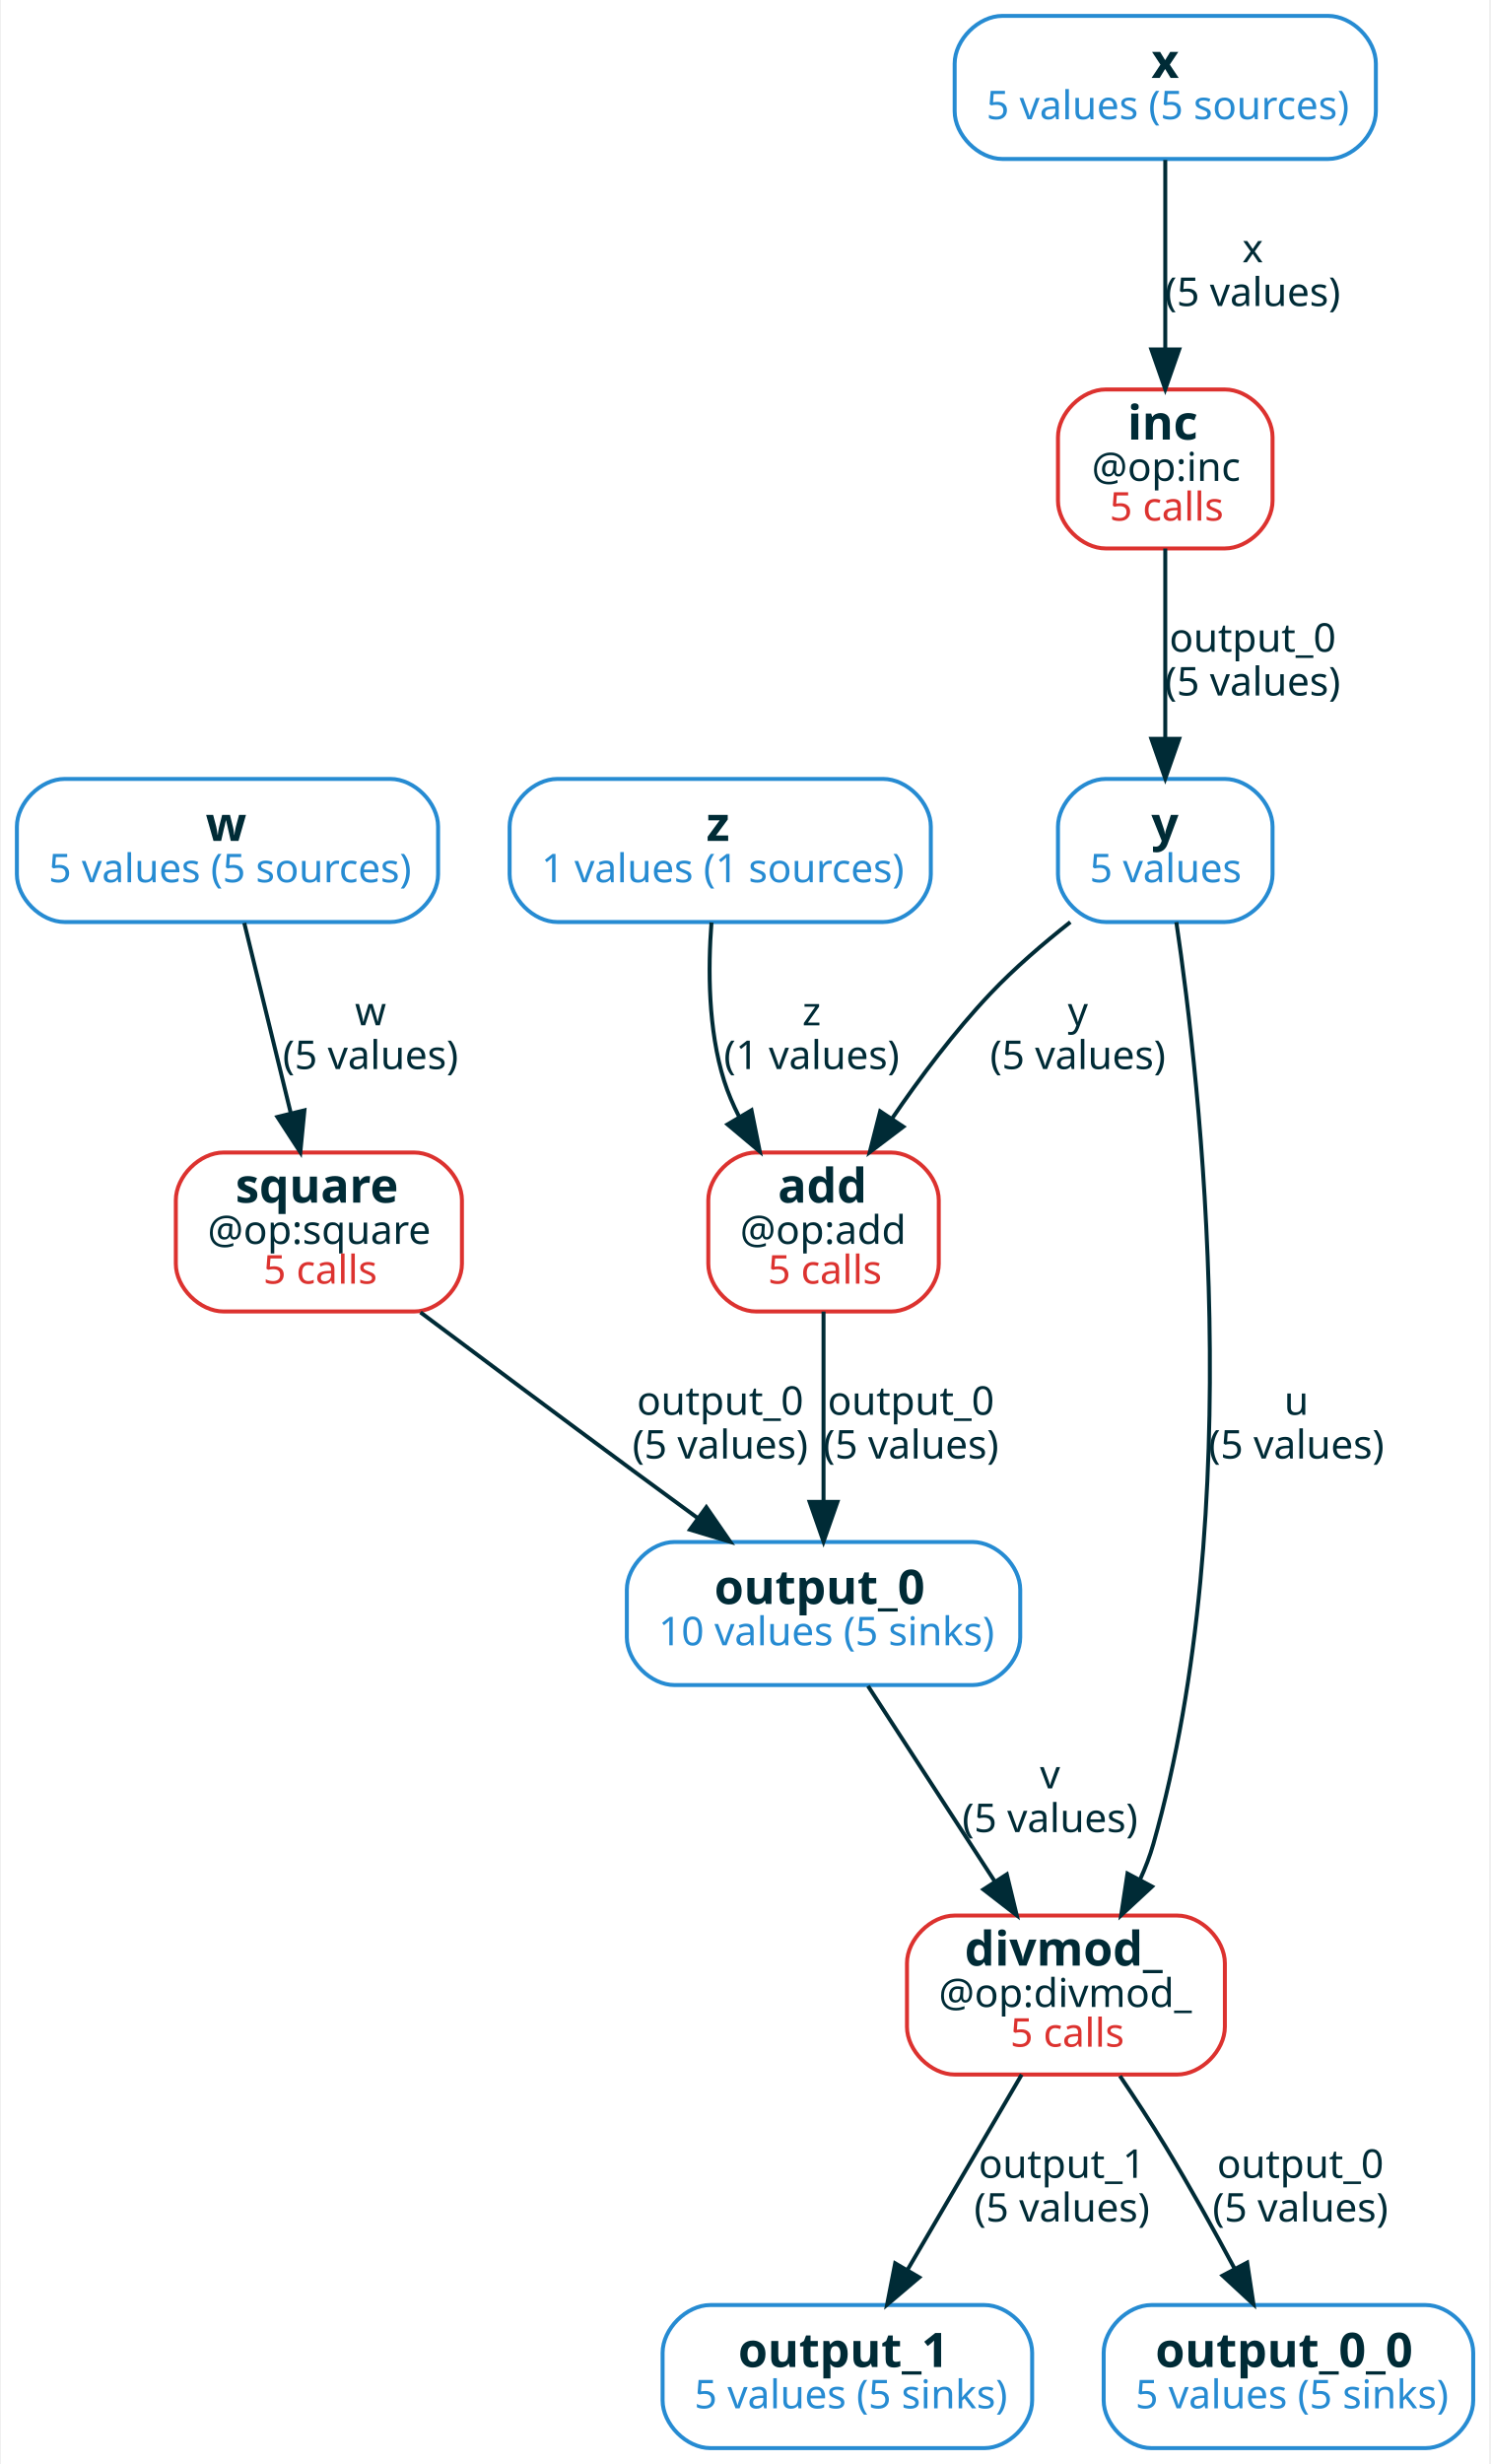
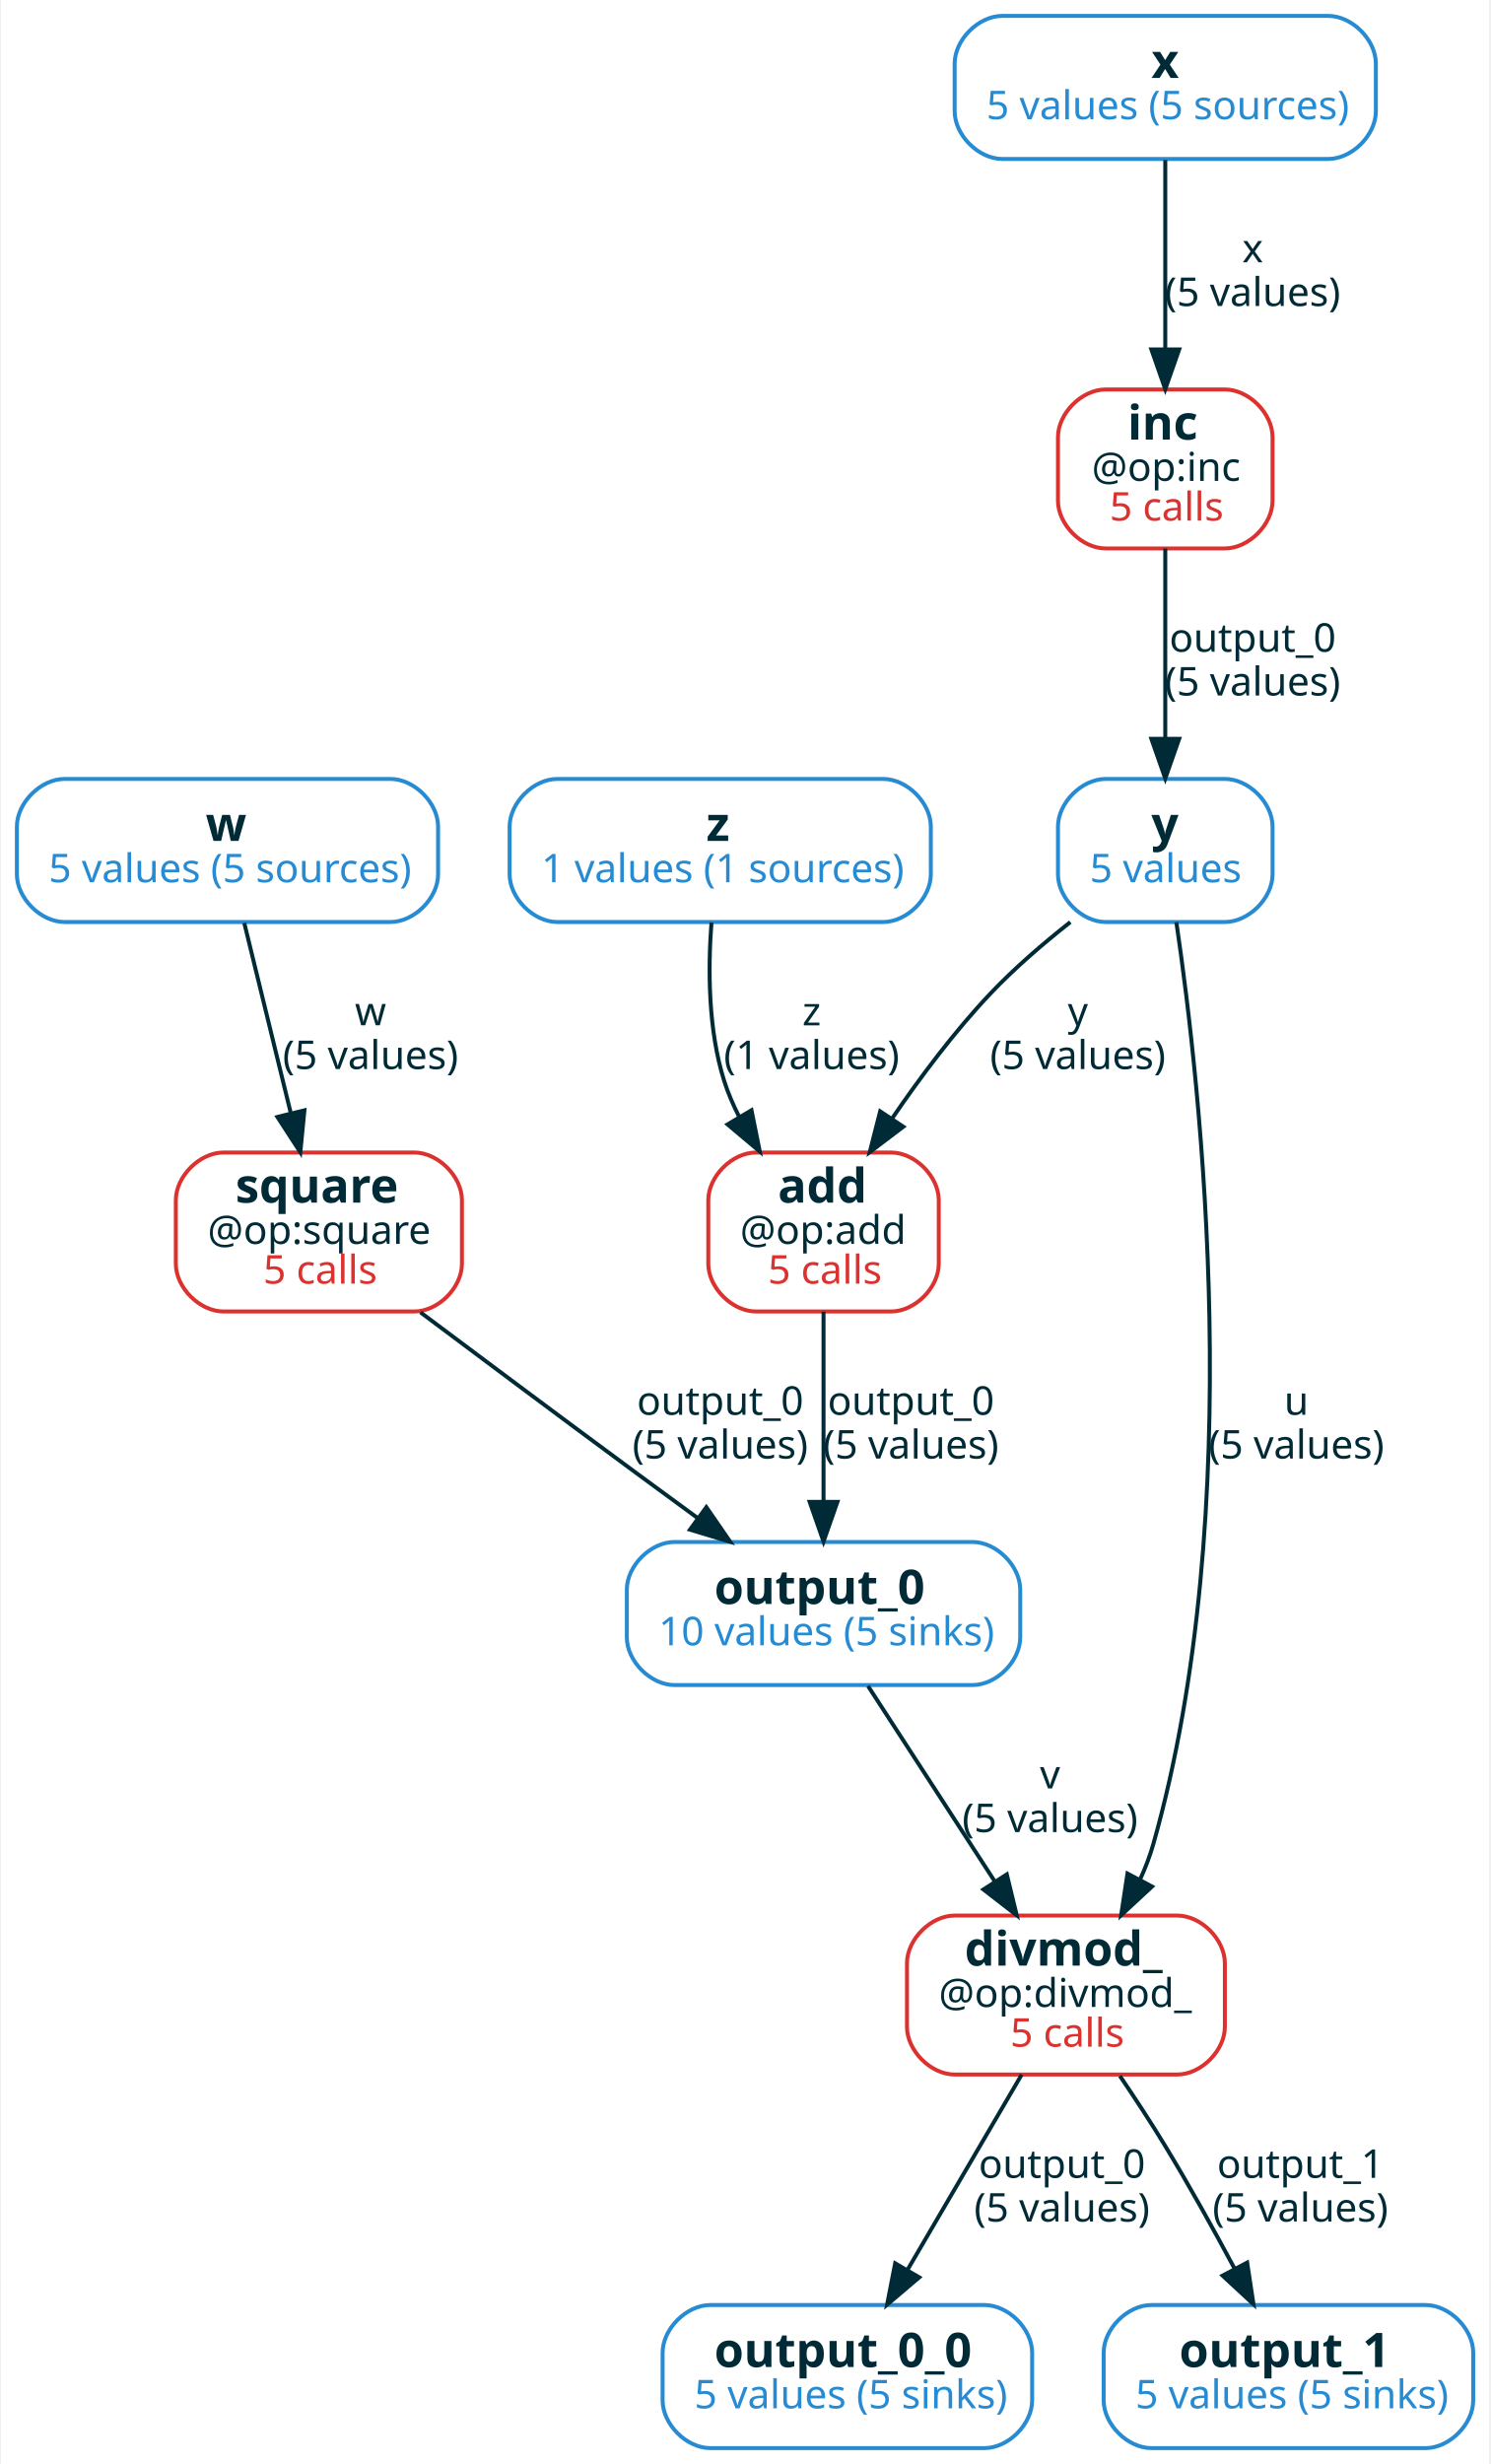
<svg xmlns="http://www.w3.org/2000/svg" width="375pt" height="620pt" viewBox="0.00 0.00 374.50 620.00">
  <g id="graph0" class="graph" transform="scale(1 1) rotate(0) translate(4 616)">
    <polygon fill="white" stroke="transparent" points="-4,4 -4,-616 370.5,-616 370.5,4 -4,4" />
    <g id="node1" class="node">
-       <path fill="none" stroke="#268bd2" d="M94,-420C94,-420 12,-420 12,-420 6,-420 0,-414 0,-408 0,-408 0,-396 0,-396 0,-390 6,-384 12,-384 12,-384 94,-384 94,-384 100,-384 106,-390 106,-396 106,-396 106,-408 106,-408 106,-414 100,-420 94,-420" />
-       <text text-anchor="start" x="47.5" y="-404.4" font-family="RobotoMono" font-weight="bold" font-size="12.00" fill="#002b36">w</text>
-       <text text-anchor="start" x="8" y="-394" font-family="RobotoMono" font-size="10.00" fill="#268bd2">5 values (5 sources)</text>
+       <path fill="none" stroke="#268bd2" d="M304,-420C304,-420 274,-420 274,-420 268,-420 262,-414 262,-408 262,-408 262,-396 262,-396 262,-390 268,-384 274,-384 274,-384 304,-384 304,-384 310,-384 316,-390 316,-396 316,-396 316,-408 316,-408 316,-414 310,-420 304,-420" />
+       <text text-anchor="start" x="285.5" y="-404.4" font-family="RobotoMono" font-weight="bold" font-size="12.00" fill="#002b36">y</text>
+       <text text-anchor="start" x="270" y="-394" font-family="RobotoMono" font-size="10.00" fill="#268bd2">5 values</text>
    </g>
-     <g id="node8" class="node">
-       <path fill="none" stroke="#dc322f" d="M100,-326C100,-326 52,-326 52,-326 46,-326 40,-320 40,-314 40,-314 40,-298 40,-298 40,-292 46,-286 52,-286 52,-286 100,-286 100,-286 106,-286 112,-292 112,-298 112,-298 112,-314 112,-314 112,-320 106,-326 100,-326" />
-       <text text-anchor="start" x="55" y="-313.4" font-family="RobotoMono" font-weight="bold" font-size="12.00" fill="#002b36">square</text>
-       <text text-anchor="start" x="48" y="-303" font-family="RobotoMono" font-size="10.00" fill="#002b36">@op:square</text>
-       <text text-anchor="start" x="62" y="-293" font-family="RobotoMono" font-size="10.00" fill="#dc322f">5 calls</text>
+     <g id="node10" class="node">
+       <path fill="none" stroke="#dc322f" d="M292,-134C292,-134 236,-134 236,-134 230,-134 224,-128 224,-122 224,-122 224,-106 224,-106 224,-100 230,-94 236,-94 236,-94 292,-94 292,-94 298,-94 304,-100 304,-106 304,-106 304,-122 304,-122 304,-128 298,-134 292,-134" />
+       <text text-anchor="start" x="238.5" y="-121.4" font-family="RobotoMono" font-weight="bold" font-size="12.00" fill="#002b36">divmod_</text>
+       <text text-anchor="start" x="232" y="-111" font-family="RobotoMono" font-size="10.00" fill="#002b36">@op:divmod_</text>
+       <text text-anchor="start" x="250" y="-101" font-family="RobotoMono" font-size="10.00" fill="#dc322f">5 calls</text>
    </g>
-     <g id="edge1" class="edge">
-       <path fill="none" stroke="#002b36" d="M57.22,-383.76C60.5,-370.37 65.11,-351.5 68.95,-335.82" />
-       <polygon fill="#002b36" stroke="#002b36" points="72.36,-336.62 71.33,-326.07 65.56,-334.95 72.36,-336.62" />
-       <text text-anchor="middle" x="89" y="-358" font-family="RobotoMono" font-size="10.00" fill="#002b36">w</text>
-       <text text-anchor="middle" x="89" y="-347" font-family="RobotoMono" font-size="10.00" fill="#002b36">(5 values)</text>
-     </g>
-     <g id="node2" class="node">
-       <path fill="none" stroke="#268bd2" d="M243.5,-36C243.5,-36 174.5,-36 174.5,-36 168.5,-36 162.5,-30 162.5,-24 162.5,-24 162.5,-12 162.5,-12 162.5,-6 168.5,0 174.5,0 174.5,0 243.5,0 243.5,0 249.5,0 255.5,-6 255.5,-12 255.5,-12 255.5,-24 255.5,-24 255.5,-30 249.5,-36 243.5,-36" />
-       <text text-anchor="start" x="181.5" y="-20.4" font-family="RobotoMono" font-weight="bold" font-size="12.00" fill="#002b36">output_1</text>
-       <text text-anchor="start" x="170.5" y="-10" font-family="RobotoMono" font-size="10.00" fill="#268bd2">5 values (5 sinks)</text>
-     </g>
-     <g id="node3" class="node">
-       <path fill="none" stroke="#268bd2" d="M218,-420C218,-420 136,-420 136,-420 130,-420 124,-414 124,-408 124,-408 124,-396 124,-396 124,-390 130,-384 136,-384 136,-384 218,-384 218,-384 224,-384 230,-390 230,-396 230,-396 230,-408 230,-408 230,-414 224,-420 218,-420" />
-       <text text-anchor="start" x="173.5" y="-404.4" font-family="RobotoMono" font-weight="bold" font-size="12.00" fill="#002b36">z</text>
-       <text text-anchor="start" x="132" y="-394" font-family="RobotoMono" font-size="10.00" fill="#268bd2">1 values (1 sources)</text>
+     <g id="edge2" class="edge">
+       <path fill="none" stroke="#002b36" d="M291.79,-383.96C297.85,-343.01 309.86,-236.23 286,-152 285.15,-149 284,-146 282.66,-143.08" />
+       <polygon fill="#002b36" stroke="#002b36" points="285.67,-141.3 277.9,-134.1 279.49,-144.57 285.67,-141.3" />
+       <text text-anchor="middle" x="322" y="-260" font-family="RobotoMono" font-size="10.00" fill="#002b36">u</text>
+       <text text-anchor="middle" x="322" y="-249" font-family="RobotoMono" font-size="10.00" fill="#002b36">(5 values)</text>
    </g>
    <g id="node11" class="node">
      <path fill="none" stroke="#dc322f" d="M220,-326C220,-326 186,-326 186,-326 180,-326 174,-320 174,-314 174,-314 174,-298 174,-298 174,-292 180,-286 186,-286 186,-286 220,-286 220,-286 226,-286 232,-292 232,-298 232,-298 232,-314 232,-314 232,-320 226,-326 220,-326" />
      <text text-anchor="start" x="191.5" y="-313.4" font-family="RobotoMono" font-weight="bold" font-size="12.00" fill="#002b36">add</text>
      <text text-anchor="start" x="182" y="-303" font-family="RobotoMono" font-size="10.00" fill="#002b36">@op:add</text>
      <text text-anchor="start" x="189" y="-293" font-family="RobotoMono" font-size="10.00" fill="#dc322f">5 calls</text>
    </g>
-     <g id="edge4" class="edge">
+     <g id="edge1" class="edge">
+       <path fill="none" stroke="#002b36" d="M265.11,-383.98C258.28,-378.59 251.04,-372.38 245,-366 235.94,-356.45 227.27,-344.84 220.18,-334.46" />
+       <polygon fill="#002b36" stroke="#002b36" points="223.08,-332.49 214.63,-326.1 217.25,-336.36 223.08,-332.49" />
+       <text text-anchor="middle" x="267" y="-358" font-family="RobotoMono" font-size="10.00" fill="#002b36">y</text>
+       <text text-anchor="middle" x="267" y="-347" font-family="RobotoMono" font-size="10.00" fill="#002b36">(5 values)</text>
+     </g>
+     <g id="node2" class="node">
+       <path fill="none" stroke="#268bd2" d="M218,-420C218,-420 136,-420 136,-420 130,-420 124,-414 124,-408 124,-408 124,-396 124,-396 124,-390 130,-384 136,-384 136,-384 218,-384 218,-384 224,-384 230,-390 230,-396 230,-396 230,-408 230,-408 230,-414 224,-420 218,-420" />
+       <text text-anchor="start" x="173.5" y="-404.4" font-family="RobotoMono" font-weight="bold" font-size="12.00" fill="#002b36">z</text>
+       <text text-anchor="start" x="132" y="-394" font-family="RobotoMono" font-size="10.00" fill="#268bd2">1 values (1 sources)</text>
+     </g>
+     <g id="edge3" class="edge">
      <path fill="none" stroke="#002b36" d="M174.8,-383.88C173.92,-372.35 173.92,-356.93 178,-344 178.95,-340.99 180.23,-338.01 181.71,-335.11" />
      <polygon fill="#002b36" stroke="#002b36" points="184.87,-336.64 186.96,-326.25 178.85,-333.07 184.87,-336.64" />
      <text text-anchor="middle" x="200" y="-358" font-family="RobotoMono" font-size="10.00" fill="#002b36">z</text>
      <text text-anchor="middle" x="200" y="-347" font-family="RobotoMono" font-size="10.00" fill="#002b36">(1 values)</text>
    </g>
+     <g id="node3" class="node">
+       <path fill="none" stroke="#268bd2" d="M243.5,-36C243.5,-36 174.5,-36 174.5,-36 168.5,-36 162.5,-30 162.5,-24 162.5,-24 162.5,-12 162.5,-12 162.5,-6 168.5,0 174.5,0 174.5,0 243.5,0 243.5,0 249.5,0 255.5,-6 255.5,-12 255.5,-12 255.5,-24 255.5,-24 255.5,-30 249.5,-36 243.5,-36" />
+       <text text-anchor="start" x="175.5" y="-20.4" font-family="RobotoMono" font-weight="bold" font-size="12.00" fill="#002b36">output_0_0</text>
+       <text text-anchor="start" x="170.5" y="-10" font-family="RobotoMono" font-size="10.00" fill="#268bd2">5 values (5 sinks)</text>
+     </g>
    <g id="node4" class="node">
+       <path fill="none" stroke="#268bd2" d="M354.5,-36C354.5,-36 285.5,-36 285.5,-36 279.5,-36 273.5,-30 273.5,-24 273.5,-24 273.5,-12 273.5,-12 273.5,-6 279.5,0 285.5,0 285.5,0 354.5,0 354.5,0 360.5,0 366.5,-6 366.5,-12 366.5,-12 366.5,-24 366.5,-24 366.5,-30 360.5,-36 354.5,-36" />
+       <text text-anchor="start" x="292.5" y="-20.4" font-family="RobotoMono" font-weight="bold" font-size="12.00" fill="#002b36">output_1</text>
+       <text text-anchor="start" x="281.5" y="-10" font-family="RobotoMono" font-size="10.00" fill="#268bd2">5 values (5 sinks)</text>
+     </g>
+     <g id="node5" class="node">
+       <path fill="none" stroke="#268bd2" d="M94,-420C94,-420 12,-420 12,-420 6,-420 0,-414 0,-408 0,-408 0,-396 0,-396 0,-390 6,-384 12,-384 12,-384 94,-384 94,-384 100,-384 106,-390 106,-396 106,-396 106,-408 106,-408 106,-414 100,-420 94,-420" />
+       <text text-anchor="start" x="47.5" y="-404.4" font-family="RobotoMono" font-weight="bold" font-size="12.00" fill="#002b36">w</text>
+       <text text-anchor="start" x="8" y="-394" font-family="RobotoMono" font-size="10.00" fill="#268bd2">5 values (5 sources)</text>
+     </g>
+     <g id="node9" class="node">
+       <path fill="none" stroke="#dc322f" d="M100,-326C100,-326 52,-326 52,-326 46,-326 40,-320 40,-314 40,-314 40,-298 40,-298 40,-292 46,-286 52,-286 52,-286 100,-286 100,-286 106,-286 112,-292 112,-298 112,-298 112,-314 112,-314 112,-320 106,-326 100,-326" />
+       <text text-anchor="start" x="55" y="-313.4" font-family="RobotoMono" font-weight="bold" font-size="12.00" fill="#002b36">square</text>
+       <text text-anchor="start" x="48" y="-303" font-family="RobotoMono" font-size="10.00" fill="#002b36">@op:square</text>
+       <text text-anchor="start" x="62" y="-293" font-family="RobotoMono" font-size="10.00" fill="#dc322f">5 calls</text>
+     </g>
+     <g id="edge4" class="edge">
+       <path fill="none" stroke="#002b36" d="M57.22,-383.76C60.5,-370.37 65.11,-351.5 68.95,-335.82" />
+       <polygon fill="#002b36" stroke="#002b36" points="72.36,-336.62 71.33,-326.07 65.56,-334.95 72.36,-336.62" />
+       <text text-anchor="middle" x="89" y="-358" font-family="RobotoMono" font-size="10.00" fill="#002b36">w</text>
+       <text text-anchor="middle" x="89" y="-347" font-family="RobotoMono" font-size="10.00" fill="#002b36">(5 values)</text>
+     </g>
+     <g id="node6" class="node">
      <path fill="none" stroke="#268bd2" d="M240.5,-228C240.5,-228 165.5,-228 165.5,-228 159.5,-228 153.5,-222 153.5,-216 153.5,-216 153.5,-204 153.5,-204 153.5,-198 159.5,-192 165.5,-192 165.5,-192 240.5,-192 240.5,-192 246.5,-192 252.5,-198 252.5,-204 252.5,-204 252.5,-216 252.5,-216 252.5,-222 246.5,-228 240.5,-228" />
      <text text-anchor="start" x="175.5" y="-212.4" font-family="RobotoMono" font-weight="bold" font-size="12.00" fill="#002b36">output_0</text>
      <text text-anchor="start" x="161.5" y="-202" font-family="RobotoMono" font-size="10.00" fill="#268bd2">10 values (5 sinks)</text>
    </g>
-     <g id="node10" class="node">
-       <path fill="none" stroke="#dc322f" d="M292,-134C292,-134 236,-134 236,-134 230,-134 224,-128 224,-122 224,-122 224,-106 224,-106 224,-100 230,-94 236,-94 236,-94 292,-94 292,-94 298,-94 304,-100 304,-106 304,-106 304,-122 304,-122 304,-128 298,-134 292,-134" />
-       <text text-anchor="start" x="238.5" y="-121.4" font-family="RobotoMono" font-weight="bold" font-size="12.00" fill="#002b36">divmod_</text>
-       <text text-anchor="start" x="232" y="-111" font-family="RobotoMono" font-size="10.00" fill="#002b36">@op:divmod_</text>
-       <text text-anchor="start" x="250" y="-101" font-family="RobotoMono" font-size="10.00" fill="#dc322f">5 calls</text>
-     </g>
-     <g id="edge5" class="edge">
+     <g id="edge7" class="edge">
      <path fill="none" stroke="#002b36" d="M214.19,-191.76C223.13,-177.99 235.82,-158.42 246.16,-142.49" />
      <polygon fill="#002b36" stroke="#002b36" points="249.12,-144.37 251.62,-134.07 243.24,-140.56 249.12,-144.37" />
      <text text-anchor="middle" x="260" y="-166" font-family="RobotoMono" font-size="10.00" fill="#002b36">v</text>
      <text text-anchor="middle" x="260" y="-155" font-family="RobotoMono" font-size="10.00" fill="#002b36">(5 values)</text>
    </g>
-     <g id="node5" class="node">
+     <g id="node7" class="node">
      <path fill="none" stroke="#268bd2" d="M330,-612C330,-612 248,-612 248,-612 242,-612 236,-606 236,-600 236,-600 236,-588 236,-588 236,-582 242,-576 248,-576 248,-576 330,-576 330,-576 336,-576 342,-582 342,-588 342,-588 342,-600 342,-600 342,-606 336,-612 330,-612" />
      <text text-anchor="start" x="285.5" y="-596.4" font-family="RobotoMono" font-weight="bold" font-size="12.00" fill="#002b36">x</text>
      <text text-anchor="start" x="244" y="-586" font-family="RobotoMono" font-size="10.00" fill="#268bd2">5 values (5 sources)</text>
    </g>
-     <g id="node9" class="node">
+     <g id="node8" class="node">
      <path fill="none" stroke="#dc322f" d="M304,-518C304,-518 274,-518 274,-518 268,-518 262,-512 262,-506 262,-506 262,-490 262,-490 262,-484 268,-478 274,-478 274,-478 304,-478 304,-478 310,-478 316,-484 316,-490 316,-490 316,-506 316,-506 316,-512 310,-518 304,-518" />
      <text text-anchor="start" x="279.5" y="-505.4" font-family="RobotoMono" font-weight="bold" font-size="12.00" fill="#002b36">inc</text>
      <text text-anchor="start" x="270.5" y="-495" font-family="RobotoMono" font-size="10.00" fill="#002b36">@op:inc</text>
      <text text-anchor="start" x="275" y="-485" font-family="RobotoMono" font-size="10.00" fill="#dc322f">5 calls</text>
    </g>
    <g id="edge9" class="edge">
      <path fill="none" stroke="#002b36" d="M289,-575.76C289,-562.5 289,-543.86 289,-528.27" />
      <polygon fill="#002b36" stroke="#002b36" points="292.5,-528.07 289,-518.07 285.5,-528.07 292.5,-528.07" />
      <text text-anchor="middle" x="311" y="-550" font-family="RobotoMono" font-size="10.00" fill="#002b36">x</text>
      <text text-anchor="middle" x="311" y="-539" font-family="RobotoMono" font-size="10.00" fill="#002b36">(5 values)</text>
    </g>
-     <g id="node6" class="node">
-       <path fill="none" stroke="#268bd2" d="M304,-420C304,-420 274,-420 274,-420 268,-420 262,-414 262,-408 262,-408 262,-396 262,-396 262,-390 268,-384 274,-384 274,-384 304,-384 304,-384 310,-384 316,-390 316,-396 316,-396 316,-408 316,-408 316,-414 310,-420 304,-420" />
-       <text text-anchor="start" x="285.5" y="-404.4" font-family="RobotoMono" font-weight="bold" font-size="12.00" fill="#002b36">y</text>
-       <text text-anchor="start" x="270" y="-394" font-family="RobotoMono" font-size="10.00" fill="#268bd2">5 values</text>
-     </g>
-     <g id="edge7" class="edge">
-       <path fill="none" stroke="#002b36" d="M291.79,-383.96C297.85,-343.01 309.86,-236.23 286,-152 285.15,-149 284,-146 282.66,-143.08" />
-       <polygon fill="#002b36" stroke="#002b36" points="285.67,-141.3 277.9,-134.1 279.49,-144.57 285.67,-141.3" />
-       <text text-anchor="middle" x="322" y="-260" font-family="RobotoMono" font-size="10.00" fill="#002b36">u</text>
-       <text text-anchor="middle" x="322" y="-249" font-family="RobotoMono" font-size="10.00" fill="#002b36">(5 values)</text>
-     </g>
-     <g id="edge6" class="edge">
-       <path fill="none" stroke="#002b36" d="M265.11,-383.98C258.28,-378.59 251.04,-372.38 245,-366 235.94,-356.45 227.27,-344.84 220.18,-334.46" />
-       <polygon fill="#002b36" stroke="#002b36" points="223.08,-332.49 214.63,-326.1 217.25,-336.36 223.08,-332.49" />
-       <text text-anchor="middle" x="267" y="-358" font-family="RobotoMono" font-size="10.00" fill="#002b36">y</text>
-       <text text-anchor="middle" x="267" y="-347" font-family="RobotoMono" font-size="10.00" fill="#002b36">(5 values)</text>
-     </g>
-     <g id="node7" class="node">
-       <path fill="none" stroke="#268bd2" d="M354.5,-36C354.5,-36 285.5,-36 285.5,-36 279.5,-36 273.5,-30 273.5,-24 273.5,-24 273.5,-12 273.5,-12 273.5,-6 279.5,0 285.5,0 285.5,0 354.5,0 354.5,0 360.5,0 366.5,-6 366.5,-12 366.5,-12 366.5,-24 366.5,-24 366.5,-30 360.5,-36 354.5,-36" />
-       <text text-anchor="start" x="286.5" y="-20.4" font-family="RobotoMono" font-weight="bold" font-size="12.00" fill="#002b36">output_0_0</text>
-       <text text-anchor="start" x="281.5" y="-10" font-family="RobotoMono" font-size="10.00" fill="#268bd2">5 values (5 sinks)</text>
-     </g>
-     <g id="edge3" class="edge">
-       <path fill="none" stroke="#002b36" d="M101.56,-285.79C117,-274.22 137.09,-259.21 155,-246 160.23,-242.14 165.79,-238.06 171.2,-234.11" />
-       <polygon fill="#002b36" stroke="#002b36" points="173.51,-236.76 179.52,-228.04 169.38,-231.1 173.51,-236.76" />
-       <text text-anchor="middle" x="177" y="-260" font-family="RobotoMono" font-size="10.00" fill="#002b36">output_0</text>
-       <text text-anchor="middle" x="177" y="-249" font-family="RobotoMono" font-size="10.00" fill="#002b36">(5 values)</text>
-     </g>
    <g id="edge8" class="edge">
      <path fill="none" stroke="#002b36" d="M289,-477.98C289,-464.34 289,-445.75 289,-430.5" />
      <polygon fill="#002b36" stroke="#002b36" points="292.5,-430.1 289,-420.1 285.5,-430.1 292.5,-430.1" />
      <text text-anchor="middle" x="311" y="-452" font-family="RobotoMono" font-size="10.00" fill="#002b36">output_0</text>
      <text text-anchor="middle" x="311" y="-441" font-family="RobotoMono" font-size="10.00" fill="#002b36">(5 values)</text>
    </g>
+     <g id="edge6" class="edge">
+       <path fill="none" stroke="#002b36" d="M101.56,-285.79C117,-274.22 137.09,-259.21 155,-246 160.23,-242.14 165.79,-238.06 171.2,-234.11" />
+       <polygon fill="#002b36" stroke="#002b36" points="173.51,-236.76 179.52,-228.04 169.38,-231.1 173.51,-236.76" />
+       <text text-anchor="middle" x="177" y="-260" font-family="RobotoMono" font-size="10.00" fill="#002b36">output_0</text>
+       <text text-anchor="middle" x="177" y="-249" font-family="RobotoMono" font-size="10.00" fill="#002b36">(5 values)</text>
+     </g>
    <g id="edge10" class="edge">
      <path fill="none" stroke="#002b36" d="M252.87,-93.98C244.58,-79.81 233.17,-60.3 224.06,-44.74" />
      <polygon fill="#002b36" stroke="#002b36" points="227.08,-42.96 219,-36.1 221.03,-46.5 227.08,-42.96" />
-       <text text-anchor="middle" x="263" y="-68" font-family="RobotoMono" font-size="10.00" fill="#002b36">output_1</text>
+       <text text-anchor="middle" x="263" y="-68" font-family="RobotoMono" font-size="10.00" fill="#002b36">output_0</text>
      <text text-anchor="middle" x="263" y="-57" font-family="RobotoMono" font-size="10.00" fill="#002b36">(5 values)</text>
    </g>
    <g id="edge11" class="edge">
      <path fill="none" stroke="#002b36" d="M277.59,-93.64C281.4,-88.02 285.46,-81.83 289,-76 295.03,-66.08 301.23,-54.91 306.48,-45.1" />
      <polygon fill="#002b36" stroke="#002b36" points="309.61,-46.68 311.2,-36.2 303.42,-43.4 309.61,-46.68" />
-       <text text-anchor="middle" x="323" y="-68" font-family="RobotoMono" font-size="10.00" fill="#002b36">output_0</text>
+       <text text-anchor="middle" x="323" y="-68" font-family="RobotoMono" font-size="10.00" fill="#002b36">output_1</text>
      <text text-anchor="middle" x="323" y="-57" font-family="RobotoMono" font-size="10.00" fill="#002b36">(5 values)</text>
    </g>
-     <g id="edge2" class="edge">
+     <g id="edge5" class="edge">
      <path fill="none" stroke="#002b36" d="M203,-285.98C203,-272.34 203,-253.75 203,-238.5" />
      <polygon fill="#002b36" stroke="#002b36" points="206.5,-238.1 203,-228.1 199.5,-238.1 206.5,-238.1" />
      <text text-anchor="middle" x="225" y="-260" font-family="RobotoMono" font-size="10.00" fill="#002b36">output_0</text>
      <text text-anchor="middle" x="225" y="-249" font-family="RobotoMono" font-size="10.00" fill="#002b36">(5 values)</text>
    </g>
  </g>
</svg>
